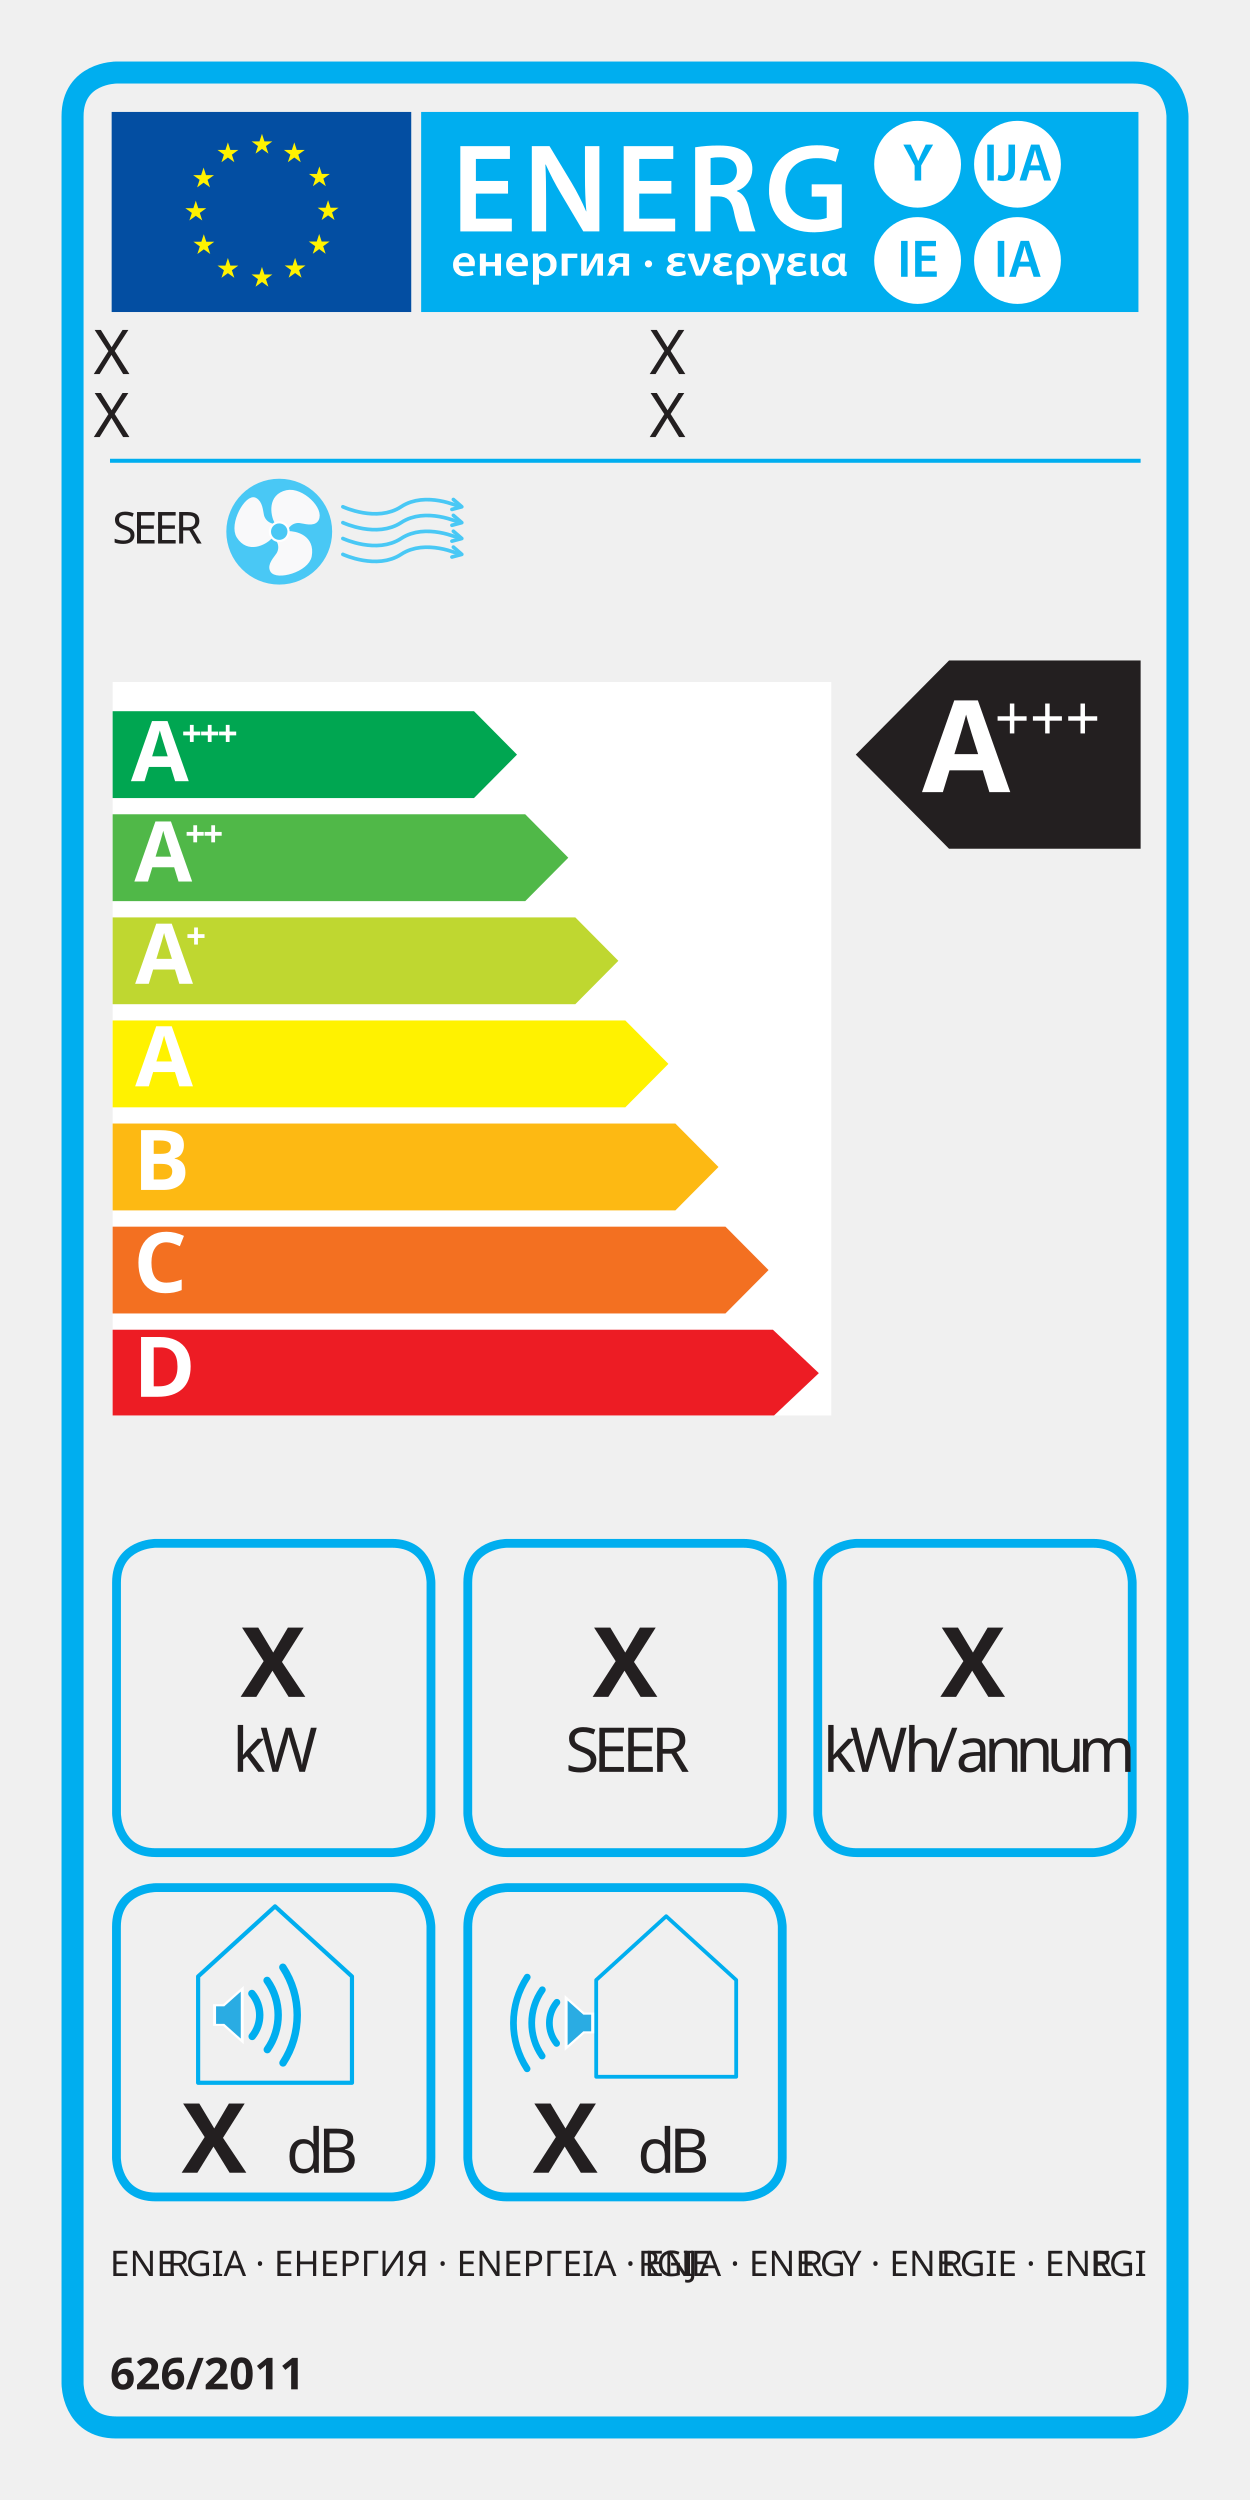
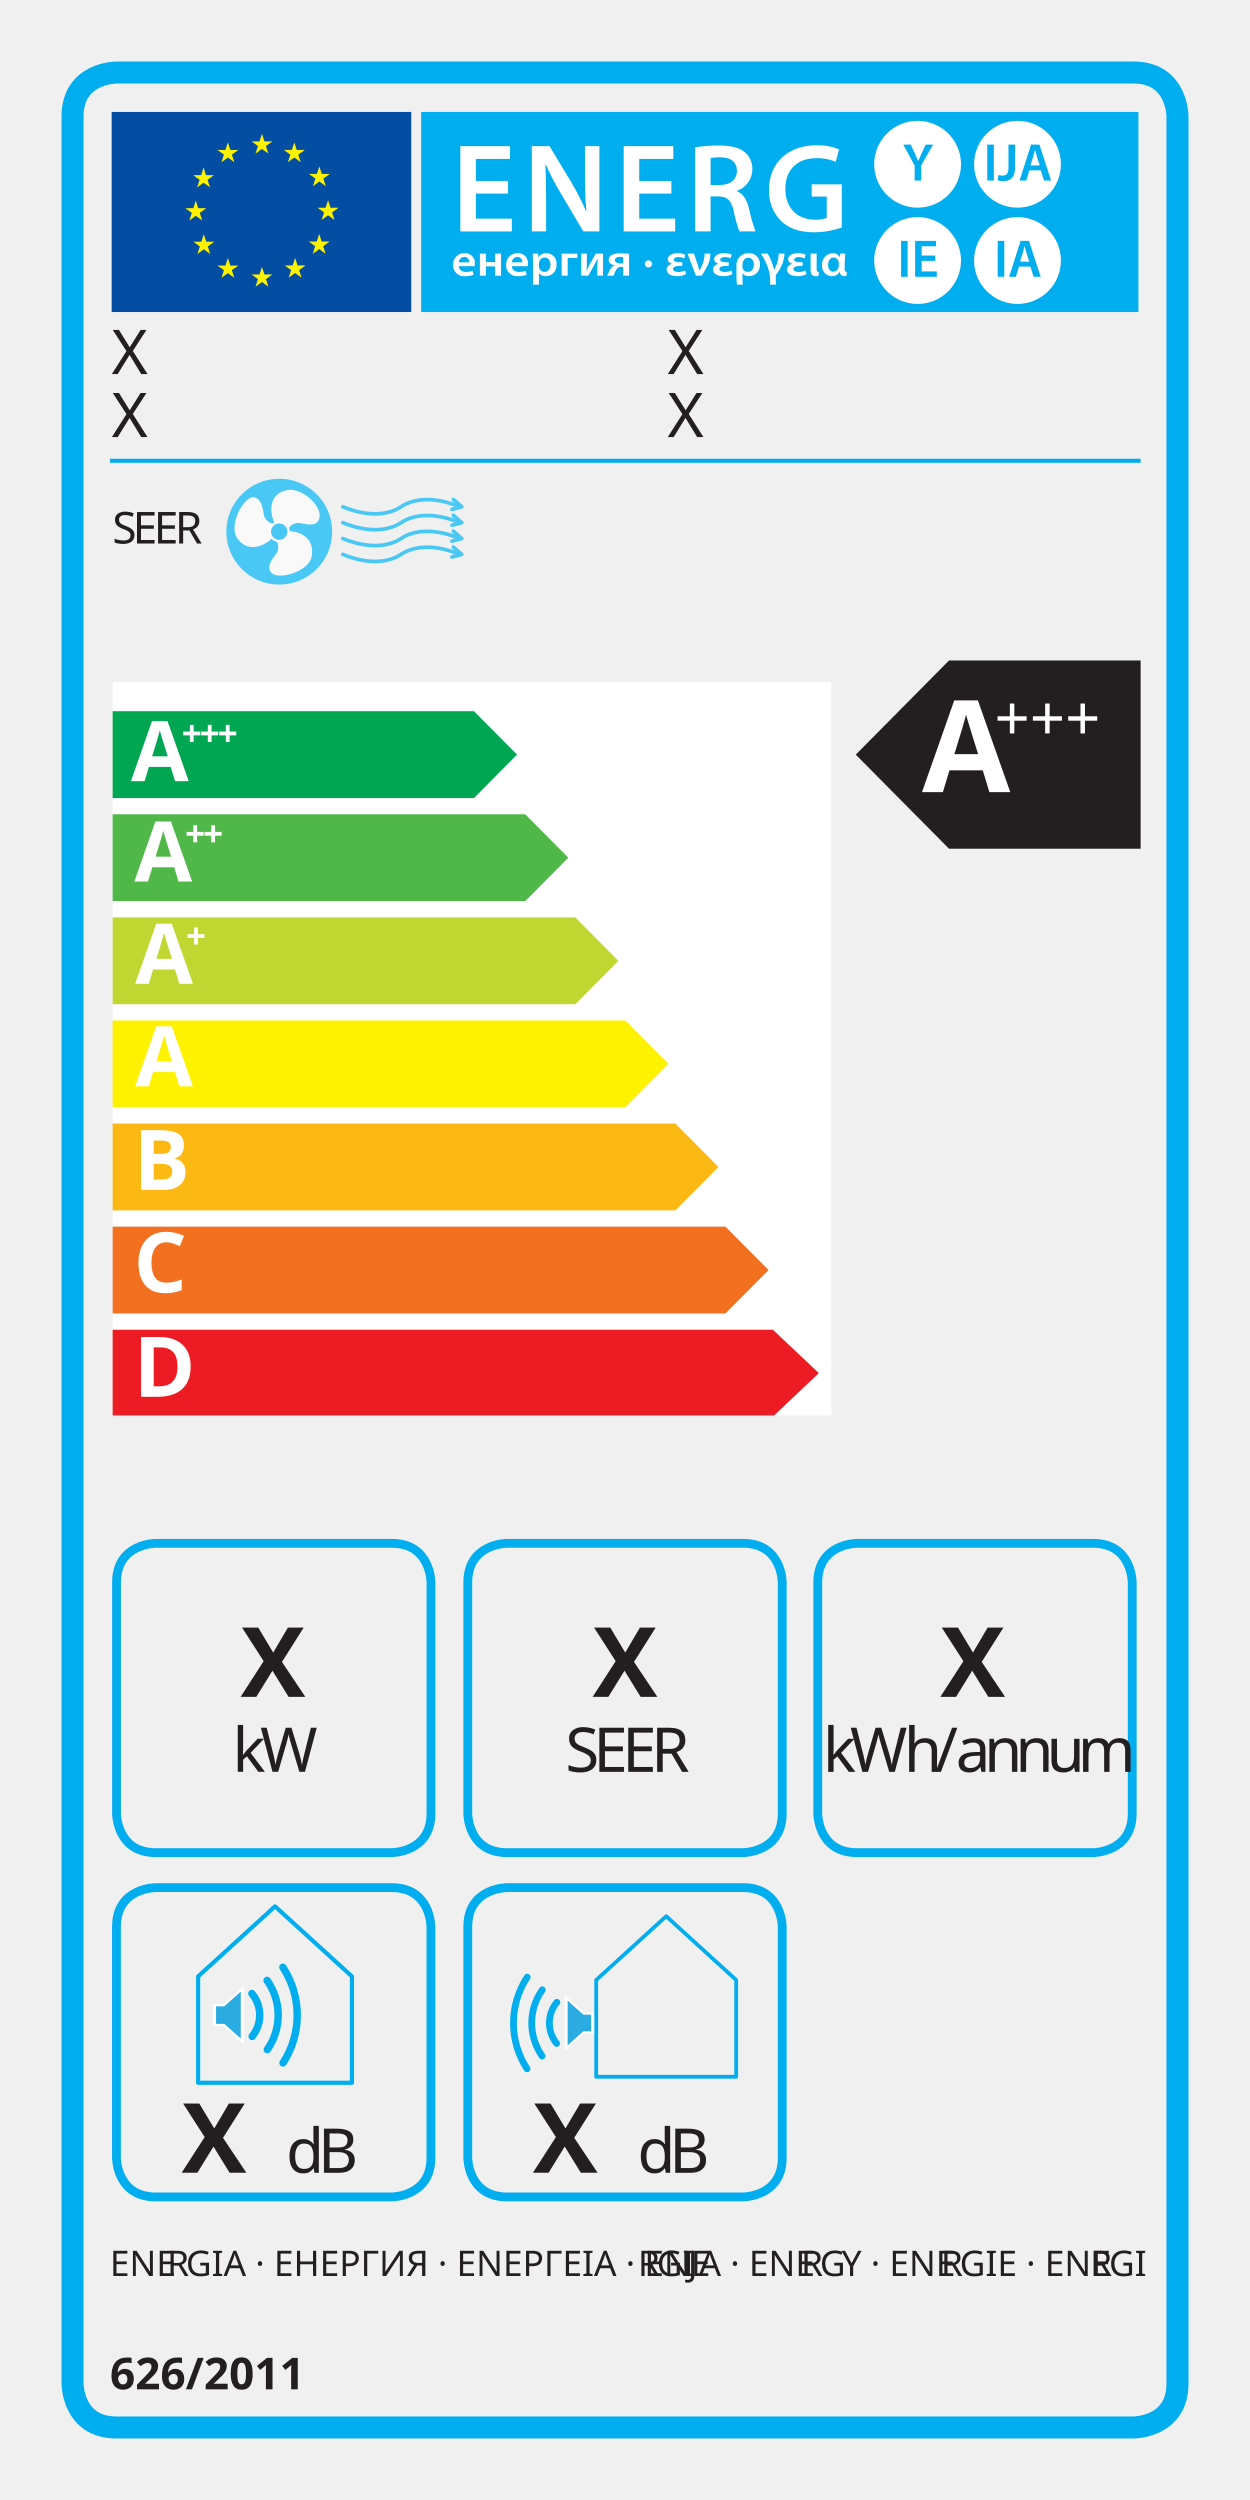
<svg xmlns="http://www.w3.org/2000/svg" id="Layer_1" data-name="Layer 1" width="100mm" height="200mm" viewBox="0 0 283.46 566.93" data-rating-increment="23.3666" data-supplier-model-chars-per-row="15">
  <defs>
    <style>
      .cls-1, .cls-10, .cls-12, .cls-13, .cls-14, .cls-15, .cls-18, .cls-19, .cls-20, .cls-21, .cls-22, .cls-23, .cls-29, .cls-43, .cls-45, .cls-52, .cls-54, .cls-55, .cls-56, .cls-8 {
        fill: none;
      }

      .cls-2, .cls-39 {
        font-size: 8px;
      }

      .cls-16, .cls-2, .cls-57, .cls-59, .cls-6, .cls-62, .cls-65 {
        fill: #231f20;
      }

      .cls-16, .cls-2, .cls-57, .cls-59, .cls-64 {
        font-family: Calibri;
      }

      .cls-3 {
        letter-spacing: -0.009em;
      }

      .cls-4 {
        letter-spacing: -0.017em;
      }

      .cls-5 {
        letter-spacing: -0.015em;
      }

      .cls-57, .cls-6 {
        font-size: 10px;
      }

      .cls-37, .cls-38, .cls-39, .cls-6, .cls-63, .cls-65 {
        font-family: Calibri-Bold, Calibri;
        font-weight: 700;
      }

      .cls-7 {
        clip-path: url(#clip-path);
      }

      .cls-13, .cls-14, .cls-18, .cls-21, .cls-23, .cls-29, .cls-8 {
        stroke: #00aeef;
      }

      .cls-8 {
        stroke-width: 2px;
      }

      .cls-9 {
        clip-path: url(#clip-path-2);
      }

      .cls-10, .cls-15, .cls-19, .cls-22, .cls-52 {
        stroke: #fff;
      }

      .cls-10 {
        stroke-width: 0.753px;
      }

      .cls-11 {
        fill: #2aace3;
      }

      .cls-12, .cls-20 {
        stroke: #2aace3;
      }

      .cls-12 {
        stroke-width: 0.606px;
      }

      .cls-13, .cls-14, .cls-18, .cls-21, .cls-55, .cls-56 {
        stroke-linecap: round;
      }

      .cls-13, .cls-14, .cls-18, .cls-21, .cls-45, .cls-55, .cls-56 {
        stroke-linejoin: round;
      }

      .cls-13 {
        stroke-width: 1.533px;
      }

      .cls-14 {
        stroke-width: 0.863px;
      }

      .cls-15 {
        stroke-width: 0.792px;
      }

      .cls-16, .cls-59, .cls-64 {
        font-size: 14px;
      }

      .cls-17 {
        clip-path: url(#clip-path-4);
      }

      .cls-18 {
        stroke-width: 0.948px;
      }

      .cls-19 {
        stroke-width: 0.827px;
      }

      .cls-20 {
        stroke-width: 0.666px;
      }

      .cls-21 {
        stroke-width: 1.684px;
      }

      .cls-22 {
        stroke-width: 0.871px;
      }

      .cls-23 {
        stroke-width: 0.911px;
      }

      .cls-24 {
        fill: #034ea2;
      }

      .cls-25 {
        fill: #00aeef;
      }

      .cls-26 {
        fill: #fff200;
      }

      .cls-27, .cls-37, .cls-38, .cls-39, .cls-63, .cls-64 {
        fill: #fff;
      }

      .cls-28 {
        clip-path: url(#clip-path-6);
      }

      .cls-29 {
        stroke-width: 5px;
      }

      .cls-30 {
        fill: #00a651;
      }

      .cls-31 {
        fill: #50b848;
      }

      .cls-32 {
        fill: #bfd730;
      }

      .cls-33 {
        fill: #fdb913;
      }

      .cls-34 {
        fill: #f37021;
      }

      .cls-35 {
        fill: #ed1c24;
      }

      .cls-36 {
        clip-path: url(#clip-path-9);
      }

      .cls-37 {
        font-size: 17px;
      }

      .cls-38 {
        font-size: 19px;
      }

      .cls-40 {
        letter-spacing: 0.01em;
      }

      .cls-41 {
        clip-path: url(#clip-path-12);
      }

      .cls-42 {
        fill: #49c8f5;
      }

      .cls-43, .cls-55 {
        stroke: #49c8f5;
      }

      .cls-43, .cls-54 {
        stroke-width: 0.905px;
      }

      .cls-44 {
        fill: #f9f9fa;
      }

      .cls-45 {
        stroke: #f9f9fa;
        stroke-width: 0.699px;
      }

      .cls-46 {
        opacity: 0.28;
      }

      .cls-47 {
        clip-path: url(#clip-path-13);
      }

      .cls-48 {
        clip-path: url(#clip-path-14);
      }

      .cls-49 {
        clip-path: url(#clip-path-15);
      }

      .cls-50 {
        clip-path: url(#clip-path-16);
      }

      .cls-51 {
        clip-path: url(#clip-path-17);
      }

      .cls-52 {
        stroke-width: 0.504px;
      }

      .cls-53 {
        fill: #f05327;
      }

      .cls-54 {
        stroke: #f05327;
      }

      .cls-55, .cls-56 {
        stroke-width: 0.839px;
      }

      .cls-56 {
        stroke: #f05427;
      }

      .cls-58 {
        letter-spacing: -0.01em;
      }

      .cls-59 {
        letter-spacing: -0.02em;
      }

      .cls-60 {
        letter-spacing: 0em;
      }

      .cls-61 {
        letter-spacing: -0.019em;
      }

      .cls-63 {
        font-size: 29px;
      }

      .cls-65 {
        font-size: 22px;
      }
    </style>
    <clipPath id="clip-path">
      <rect class="cls-1" y="0.001" width="283.465" height="566.929" />
    </clipPath>
    <clipPath id="clip-path-2">
      <rect class="cls-1" x="115.667" y="433.538" width="51.709" height="37.843" />
    </clipPath>
    <clipPath id="clip-path-4">
      <rect class="cls-1" x="41.849" y="431.834" width="38.439" height="41.31" />
    </clipPath>
    <clipPath id="clip-path-6">
      <rect class="cls-1" x="25.301" y="25.261" width="232.863" height="45.561" />
    </clipPath>
    <clipPath id="clip-path-9">
      <rect class="cls-1" x="25.54" y="154.666" width="162.964" height="166.317" />
    </clipPath>
    <clipPath id="clip-path-12">
      <rect class="cls-1" x="49.963" y="107.716" width="55.183" height="26.095" />
    </clipPath>
    <clipPath id="clip-path-13">
      <rect class="cls-1" x="53.514" y="113.104" width="8.085" height="10.604" />
    </clipPath>
    <clipPath id="clip-path-14">
      <rect class="cls-1" x="61.887" y="111.37" width="10.408" height="7.661" />
    </clipPath>
    <clipPath id="clip-path-15">
      <rect class="cls-1" x="61.887" y="111.371" width="10.408" height="7.66" />
    </clipPath>
    <clipPath id="clip-path-16">
      <rect class="cls-1" x="61.772" y="120.772" width="8.662" height="9.544" />
    </clipPath>
    <clipPath id="clip-path-17">
      <rect class="cls-1" x="61.772" y="120.773" width="8.661" height="9.543" />
    </clipPath>
  </defs>
  <text class="cls-2" transform="translate(24.91344 516.1348)">ENE<tspan class="cls-3" x="12.977" y="0">R</tspan>
    <tspan x="17.246" y="0">GIA · ЕНЕРГИЯ · ΕΝΕΡΓΕΙΑ · ENE</tspan>
    <tspan class="cls-3" x="119.75" y="0">R</tspan>
    <tspan x="124.02" y="0">GI</tspan>
    <tspan class="cls-4" x="131.082" y="0">J</tspan>
    <tspan x="133.496" y="0">A · ENE</tspan>
    <tspan class="cls-3" x="156.738" y="0">R</tspan>
    <tspan class="cls-5" x="161.008" y="0">G</tspan>
    <tspan x="165.938" y="0">Y · ENE</tspan>
    <tspan class="cls-3" x="188.449" y="0">R</tspan>
    <tspan x="192.719" y="0">GIE · ENE</tspan>
    <tspan class="cls-3" x="222.301" y="0">R</tspan>
    <tspan x="226.57" y="0">GI</tspan>
  </text>
  <text class="cls-6" transform="translate(24.94531 541.8314)">626/2011</text>
  <rect class="cls-1" y="0.001" width="283.465" height="566.929" />
  <g class="cls-7">
    <path class="cls-8" d="M114.96,428.06s-8.883,0-8.883,8.883v52.377s0,8.883,8.883,8.883h53.545s8.883,0,8.883-8.883v-52.377s0-8.883-8.883-8.883Z" />
  </g>
  <g class="cls-9">
    <path class="cls-10" d="M143.15,417.785q-1.312-1.17-2.622-2.339h-1.871v-3.737h1.871q1.31-1.169,2.622-2.339l1.085-.965v10.348Z" />
    <path class="cls-11" d="M142.819,416.968q-1.058-.944-2.112-1.884h-1.506v-3.011h1.506q1.054-.941,2.112-1.884l.874-.778v8.335Z" />
    <path class="cls-12" d="M142.819,416.968q-1.058-.944-2.112-1.884h-1.506v-3.011h1.506q1.054-.941,2.112-1.884l.874-.778v8.335Z" />
    <path class="cls-13" d="M152.683,403.707a17.993,17.993,0,0,1,.032,19.744m-3.285-17.022a12.375,12.375,0,0,1,.041,14.274m-3.175-11.576a6.981,6.981,0,0,1,.059,8.854" />
    <polygon class="cls-14" points="135.197 466.704 135.197 470.951 166.944 470.951 166.944 449.009 151.07 434.545 135.197 449.009 135.197 466.704" />
    <path class="cls-15" d="M129.593,463.182q1.38-1.232,2.761-2.462h1.968v-3.935h-1.968q-1.38-1.228-2.761-2.463l-1.142-1.016v10.895Z" />
    <path class="cls-11" d="M129.942,462.322q1.113-.992,2.224-1.983h1.586v-3.171h-1.586c-.741-.659-1.482-1.323-2.224-1.982l-.92-.821v8.777Z" />
    <path class="cls-12" d="M129.942,462.322q1.113-.992,2.224-1.983h1.586v-3.171h-1.586c-.741-.659-1.482-1.323-2.224-1.982l-.92-.821v8.777Z" />
    <path class="cls-13" d="M119.523,469.148a18.939,18.939,0,0,1,.034-20.788m3.381,17.895a13.025,13.025,0,0,1,.044-15.028m3.237,12.162a7.352,7.352,0,0,1,.062-9.323" />
  </g>
  <text class="cls-16" transform="translate(144.5479 492.7259)">d</text>
  <text class="cls-16" transform="translate(151.7715 492.7259)">B</text>
  <g class="cls-7">
    <path class="cls-8" d="M35.29,428.06s-8.883,0-8.883,8.883v52.377s0,8.883,8.883,8.883H88.835s8.883,0,8.883-8.883v-52.377s0-8.883-8.883-8.883Z" />
  </g>
  <g class="cls-17">
    <polygon class="cls-18" points="44.926 467.649 44.926 472.316 79.814 472.316 79.814 448.203 62.369 432.308 44.926 448.203 44.926 467.649" />
    <path class="cls-19" d="M53.666,461.589q-1.442-1.286-2.882-2.571h-2.055v-4.106h2.055q1.44-1.284,2.882-2.57l1.192-1.062v11.373Z" />
    <path class="cls-11" d="M53.302,460.691q-1.163-1.036-2.321-2.071h-1.655v-3.309h1.655q1.159-1.032,2.321-2.069l.961-.856v9.16Z" />
    <path class="cls-20" d="M53.302,460.691q-1.163-1.036-2.321-2.071h-1.655v-3.309h1.655q1.159-1.032,2.321-2.069l.961-.856v9.16Z" />
    <path class="cls-21" d="M64.142,446.118a19.769,19.769,0,0,1,.035,21.697m-3.61-18.706a13.595,13.595,0,0,1,.045,15.686m-3.489-12.721a7.672,7.672,0,0,1,.064,9.73" />
    <polygon class="cls-18" points="44.926 515.348 44.926 520.015 79.814 520.015 79.814 495.902 62.369 480.007 44.926 495.902 44.926 515.348" />
    <path class="cls-22" d="M38.768,511.478q1.516-1.353,3.034-2.706h2.163v-4.324h-2.163q-1.515-1.35-3.034-2.706l-1.255-1.118v11.973Z" />
    <path class="cls-11" d="M39.151,510.532q1.222-1.09,2.444-2.18h1.743v-3.484h-1.743c-.814-.724-1.629-1.454-2.444-2.178l-1.011-.902v9.645Z" />
    <path class="cls-20" d="M39.151,510.532q1.222-1.09,2.444-2.18h1.743v-3.484h-1.743c-.814-.724-1.629-1.454-2.444-2.178l-1.011-.902v9.645Z" />
    <path class="cls-21" d="M27.7,518.033a20.817,20.817,0,0,1,.037-22.844m3.717,19.665a14.312,14.312,0,0,1,.048-16.514m3.557,13.365a8.078,8.078,0,0,1,.068-10.245" />
  </g>
  <text class="cls-16" transform="translate(64.87842 492.7259)">d</text>
  <text class="cls-16" transform="translate(72.10254 492.7259)">B</text>
  <g class="cls-7">
    <line class="cls-23" x1="24.945" y1="104.49" x2="258.656" y2="104.49" />
    <rect class="cls-24" x="25.319" y="25.384" width="67.936" height="45.374" />
    <rect class="cls-25" x="95.502" y="25.384" width="162.662" height="45.374" />
    <polygon class="cls-26" points="73.324 40.51 74.784 39.45 72.979 39.45 72.421 37.733 71.863 39.45 70.058 39.45 71.519 40.51 70.961 42.228 72.422 41.167 73.882 42.228 73.324 40.51" />
    <polygon class="cls-26" points="67.639 35.066 69.099 34.005 67.294 34.005 66.736 32.288 66.178 34.005 64.373 34.005 65.834 35.066 65.276 36.783 66.736 35.722 68.197 36.783 67.639 35.066" />
    <polygon class="cls-26" points="60.305 33.119 61.766 32.058 59.96 32.058 59.403 30.341 58.844 32.058 57.039 32.058 58.5 33.119 57.942 34.836 59.403 33.775 60.863 34.836 60.305 33.119" />
    <polygon class="cls-26" points="52.581 35.066 54.041 34.005 52.236 34.005 51.678 32.288 51.12 34.005 49.315 34.005 50.776 35.066 50.218 36.783 51.678 35.722 53.139 36.783 52.581 35.066" />
    <polygon class="cls-26" points="47.064 40.777 48.524 39.716 46.719 39.716 46.161 37.999 45.603 39.716 43.798 39.716 45.259 40.777 44.701 42.494 46.161 41.433 47.622 42.494 47.064 40.777" />
    <polygon class="cls-26" points="45.302 48.281 46.762 47.22 44.957 47.22 44.399 45.503 43.841 47.22 42.036 47.22 43.497 48.281 42.939 49.998 44.399 48.937 45.86 49.998 45.302 48.281" />
    <polygon class="cls-26" points="47.119 55.884 48.58 54.823 46.774 54.823 46.216 53.106 45.658 54.823 43.853 54.823 45.314 55.884 44.756 57.601 46.216 56.54 47.677 57.601 47.119 55.884" />
    <polygon class="cls-26" points="52.581 61.287 54.041 60.226 52.236 60.226 51.678 58.509 51.12 60.226 49.315 60.226 50.776 61.287 50.218 63.004 51.678 61.943 53.139 63.004 52.581 61.287" />
    <polygon class="cls-26" points="60.305 63.299 61.765 62.238 59.96 62.238 59.402 60.521 58.844 62.238 57.039 62.238 58.5 63.299 57.942 65.016 59.403 63.955 60.863 65.016 60.305 63.299" />
    <polygon class="cls-26" points="67.819 61.259 69.28 60.198 67.474 60.198 66.916 58.481 66.358 60.198 64.553 60.198 66.013 61.259 65.456 62.976 66.916 61.915 68.377 62.976 67.819 61.259" />
    <polygon class="cls-26" points="73.285 55.835 74.745 54.774 72.94 54.774 72.382 53.057 71.824 54.774 70.019 54.774 71.48 55.835 70.921 57.552 72.383 56.491 73.843 57.552 73.285 55.835" />
    <polygon class="cls-26" points="75.298 48.176 76.757 47.115 74.952 47.115 74.394 45.398 73.837 47.115 72.031 47.115 73.493 48.176 72.934 49.893 74.396 48.832 75.855 49.893 75.298 48.176" />
    <polygon class="cls-27" points="115.204 43.903 107.916 43.903 107.916 49.584 116.065 49.584 116.065 52.482 104.387 52.482 104.387 33.143 115.634 33.143 115.634 36.041 107.916 36.041 107.916 41.034 115.204 41.034 115.204 43.903" />
  </g>
  <g class="cls-28">
    <path class="cls-27" d="M120.599,52.482v-19.339h4.017l4.992,8.292a53.34,53.34,0,0,1,3.3,6.485h.057c-.229-2.582-.315-5.079-.315-8.034v-6.743h3.27v19.339h-3.643l-5.05-8.522a63.899,63.899,0,0,1-3.472-6.656l-.086.029c.143,2.496.172,5.049.172,8.234v6.915Z" />
    <polygon class="cls-27" points="152.246 43.903 144.958 43.903 144.958 49.584 153.107 49.584 153.107 52.482 141.429 52.482 141.429 33.143 152.676 33.143 152.676 36.041 144.958 36.041 144.958 41.034 152.246 41.034 152.246 43.903" />
    <path class="cls-27" d="M157.639,33.402a33.45,33.45,0,0,1,5.337-.402c2.783,0,4.677.459,5.968,1.549a4.897,4.897,0,0,1,1.664,3.874,5.159,5.159,0,0,1-3.5,4.849v.086c1.377.516,2.209,1.865,2.697,3.73a38.478,38.478,0,0,0,1.521,5.394h-3.644a27.21,27.21,0,0,1-1.291-4.562c-.546-2.525-1.464-3.328-3.472-3.386H161.14v7.948h-3.501Zm3.501,8.55h2.094c2.382,0,3.874-1.263,3.874-3.185,0-2.123-1.492-3.099-3.788-3.099a10.054,10.054,0,0,0-2.18.173Z" />
    <path class="cls-27" d="M190.893,51.592a19.158,19.158,0,0,1-6.226,1.09c-3.271,0-5.739-.832-7.575-2.582a9.579,9.579,0,0,1-2.697-7.116c0-6.111,4.361-10.042,10.76-10.042a12.834,12.834,0,0,1,5.135.918l-.775,2.841a10.411,10.411,0,0,0-4.389-.832c-4.132,0-7.03,2.439-7.03,6.943,0,4.39,2.697,7.001,6.714,7.001a6.761,6.761,0,0,0,2.669-.402v-4.82h-3.415V41.808h6.829Z" />
    <path class="cls-27" d="M104.04,60.37c.033.904.795,1.294,1.656,1.294a4.336,4.336,0,0,0,1.491-.226l.199.873a5.398,5.398,0,0,1-1.878.318,2.468,2.468,0,0,1-2.771-2.536,2.553,2.553,0,0,1,2.628-2.691,2.226,2.226,0,0,1,2.319,2.434,2.803,2.803,0,0,1-.045.534Zm2.363-.883a1.099,1.099,0,0,0-1.115-1.222,1.277,1.277,0,0,0-1.248,1.222Z" />
    <polygon class="cls-27" points="110.178 57.516 110.178 59.426 112.254 59.426 112.254 57.516 113.612 57.516 113.612 62.517 112.254 62.517 112.254 60.411 110.178 60.411 110.178 62.517 108.82 62.517 108.82 57.516 110.178 57.516" />
    <path class="cls-27" d="M116.073,60.37c.034.904.795,1.294,1.657,1.294a4.33,4.33,0,0,0,1.49-.226l.199.873a5.392,5.392,0,0,1-1.877.318,2.469,2.469,0,0,1-2.772-2.536,2.553,2.553,0,0,1,2.628-2.691,2.226,2.226,0,0,1,2.319,2.434,2.91,2.91,0,0,1-.044.534Zm2.363-.883a1.099,1.099,0,0,0-1.115-1.222,1.277,1.277,0,0,0-1.248,1.222Z" />
    <path class="cls-27" d="M120.864,59.179c0-.657-.022-1.19-.044-1.663h1.192l.067.77h.022a2.142,2.142,0,0,1,1.843-.883,2.333,2.333,0,0,1,2.264,2.547,2.452,2.452,0,0,1-2.451,2.679,1.816,1.816,0,0,1-1.513-.667h-.022v2.587h-1.358Zm1.358,1.243a1.207,1.207,0,0,0,1.236,1.232c.862,0,1.37-.667,1.37-1.653,0-.883-.464-1.602-1.336-1.602a1.247,1.247,0,0,0-1.215.935,1.068,1.068,0,0,0-.055.318Z" />
    <polygon class="cls-27" points="130.922 57.516 130.922 58.512 128.725 58.512 128.725 62.517 127.366 62.517 127.366 57.516 130.922 57.516" />
    <path class="cls-27" d="M133.085,57.516v1.797c0,.791-.033,1.324-.077,2.023h.033c.287-.586.453-.955.729-1.479l1.325-2.341h1.645v5.001h-1.292v-1.787c0-.801.033-1.171.088-2.115h-.044c-.265.595-.441.955-.707,1.437-.419.739-.905,1.643-1.369,2.465h-1.623v-5.001Z" />
    <path class="cls-27" d="M142.657,62.516h-1.347v-1.981h-.508a1.097,1.097,0,0,0-.828.328,3.192,3.192,0,0,0-.662,1.242,3.799,3.799,0,0,1-.21.411h-1.458a2.517,2.517,0,0,0,.331-.554,4.192,4.192,0,0,1,.806-1.438,1.308,1.308,0,0,1,.641-.339v-.03c-.641-.062-1.402-.452-1.402-1.232a1.26,1.26,0,0,1,.828-1.161,4.684,4.684,0,0,1,1.899-.318,15.441,15.441,0,0,1,1.91.113Zm-1.347-4.22a3.831,3.831,0,0,0-.674-.051c-.596,0-1.203.195-1.203.749,0,.524.673.75,1.203.75.321,0,.497,0,.674-.01Z" />
    <path class="cls-27" d="M147.061,60.648a.788.788,0,0,1-.828-.811.797.797,0,0,1,.839-.811.811.811,0,1,1,0,1.622Z" />
    <path class="cls-27" d="M152.415,59.826c-.64-.164-.994-.555-.994-1.047,0-.678.729-1.376,2.264-1.376a3.393,3.393,0,0,1,1.723.38l-.254.811a3.062,3.062,0,0,0-1.303-.298c-.652,0-1.061.247-1.061.596,0,.4.542.564,1.347.575h.586v.841h-.596c-.862.011-1.513.175-1.513.657,0,.473.585.719,1.247.719a3.841,3.841,0,0,0,1.513-.349l.199.842a4.391,4.391,0,0,1-2.043.452c-1.137,0-2.363-.4-2.363-1.53a1.364,1.364,0,0,1,1.248-1.232Z" />
    <path class="cls-27" d="M157.361,57.516l.861,2.536c.155.442.254.842.387,1.274h.044a8.537,8.537,0,0,0,1.126-3.379v-.431h1.27a2.052,2.052,0,0,1,.033.38c0,1.417-.971,3.091-1.954,4.621h-1.314l-1.911-5.001Z" />
    <path class="cls-27" d="M162.935,59.826c-.64-.164-.994-.555-.994-1.047,0-.678.729-1.376,2.264-1.376a3.393,3.393,0,0,1,1.723.38l-.254.811a3.063,3.063,0,0,0-1.304-.298c-.651,0-1.06.247-1.06.596,0,.4.542.564,1.347.575h.586v.841h-.596c-.862.011-1.513.175-1.513.657,0,.473.585.719,1.247.719a3.841,3.841,0,0,0,1.513-.349l.199.842a4.391,4.391,0,0,1-2.043.452c-1.137,0-2.363-.4-2.363-1.53a1.364,1.364,0,0,1,1.248-1.232Z" />
    <path class="cls-27" d="M168.367,62.034v.708a12.723,12.723,0,0,0,.077,1.807h-1.314a8.672,8.672,0,0,1-.121-1.786v-2.29a2.81,2.81,0,0,1,.916-2.413,2.689,2.689,0,0,1,1.833-.657,2.427,2.427,0,0,1,2.573,2.567,2.477,2.477,0,0,1-2.484,2.66,1.797,1.797,0,0,1-1.458-.596Zm0-1.499a1.585,1.585,0,0,0,.033.328,1.252,1.252,0,0,0,1.192.791c.862,0,1.358-.708,1.358-1.653,0-.883-.474-1.561-1.28-1.561-.685,0-1.303.555-1.303,1.705Z" />
    <path class="cls-27" d="M174.626,64.549a10.572,10.572,0,0,0-.188-2.885,13.464,13.464,0,0,0-1.877-4.148h1.524a11.633,11.633,0,0,1,1.436,3.635h.044a7.771,7.771,0,0,0,1.016-3.235c0-.195-.012-.298-.012-.4h1.293a2.007,2.007,0,0,1,.021.37,8.499,8.499,0,0,1-1.899,4.404.4.4,0,0,0-.066.247c.022.503.022,1.324.033,2.012Z" />
    <path class="cls-27" d="M179.715,59.826c-.64-.164-.994-.555-.994-1.047,0-.678.729-1.376,2.264-1.376a3.387,3.387,0,0,1,1.722.38l-.254.811a3.057,3.057,0,0,0-1.302-.298c-.652,0-1.061.247-1.061.596,0,.4.542.564,1.347.575h.586v.841h-.596c-.862.011-1.513.175-1.513.657,0,.473.585.719,1.247.719a3.841,3.841,0,0,0,1.513-.349l.199.842a4.391,4.391,0,0,1-2.043.452c-1.137,0-2.363-.4-2.363-1.53a1.364,1.364,0,0,1,1.248-1.232Z" />
    <path class="cls-27" d="M185.192,61.11c0,.41.132.575.508.555l-.077.882a1.778,1.778,0,0,1-.586.082c-.728,0-1.214-.287-1.214-1.396v-3.717h1.369Z" />
    <path class="cls-27" d="M191.684,57.516c-.067.678-.155,2.218-.155,3.409,0,.565.188.76.519.75l-.088.893a1.728,1.728,0,0,1-.475.062.998.998,0,0,1-1.049-.976h-.033a2.007,2.007,0,0,1-1.778.976,2.279,2.279,0,0,1-2.22-2.516,2.558,2.558,0,0,1,2.43-2.711,1.667,1.667,0,0,1,1.546.873h.044c.033-.308.077-.544.121-.76Zm-3.898,2.557c0,.842.464,1.55,1.204,1.55a1.35,1.35,0,0,0,1.192-1.078,3.26,3.26,0,0,0,.044-.585,2.081,2.081,0,0,0-.033-.472,1.232,1.232,0,0,0-1.137-1.109c-.762,0-1.27.749-1.27,1.684Z" />
    <path class="cls-27" d="M198.237,37.247a9.845,9.845,0,1,1,9.846,9.845,9.846,9.846,0,0,1-9.846-9.845" />
    <path class="cls-25" d="M207.412,40.938v-3.394l-2.573-4.747h1.691l.979,2.09c.277.603.483,1.063.7,1.618h.024c.206-.519.435-1.027.713-1.618l.978-2.09h1.679l-2.705,4.711v3.43Z" />
    <path class="cls-27" d="M220.889,37.247a9.845,9.845,0,1,1,9.846,9.845,9.846,9.846,0,0,1-9.846-9.845" />
    <path class="cls-27" d="M198.237,59.078a9.845,9.845,0,1,1,9.846,9.845,9.846,9.846,0,0,1-9.846-9.845" />
    <rect class="cls-25" x="204.332" y="54.628" width="1.486" height="8.141" />
    <polygon class="cls-25" points="212.074 59.157 209.006 59.157 209.006 61.548 212.437 61.548 212.437 62.769 207.521 62.769 207.521 54.627 212.255 54.627 212.255 55.847 209.006 55.847 209.006 57.949 212.074 57.949 212.074 59.157" />
    <path class="cls-27" d="M220.889,59.078a9.845,9.845,0,1,1,9.846,9.845,9.846,9.846,0,0,1-9.846-9.845" />
    <rect class="cls-25" x="223.884" y="32.797" width="1.486" height="8.141" />
    <path class="cls-25" d="M228.692,32.797h1.486v5.278c0,2.247-1.087,2.996-2.706,2.996a3.956,3.956,0,0,1-1.244-.193l.181-1.196a3.269,3.269,0,0,0,.918.145c.846,0,1.365-.387,1.365-1.8Z" />
    <path class="cls-25" d="M233.44,38.63l-.701,2.307h-1.534l2.61-8.141h1.896l2.645,8.141h-1.594l-.737-2.307Zm2.331-1.123-.64-2.005c-.157-.495-.29-1.051-.411-1.522h-.024c-.121.471-.242,1.039-.386,1.522l-.629,2.005Z" />
    <rect class="cls-25" x="226.252" y="54.628" width="1.486" height="8.141" />
    <path class="cls-25" d="M231.073,60.462l-.701,2.307h-1.534l2.609-8.141h1.897l2.645,8.141h-1.595l-.737-2.307Zm2.331-1.123-.64-2.005c-.158-.496-.291-1.051-.411-1.522h-.025c-.12.471-.241,1.038-.386,1.522l-.628,2.005Z" />
  </g>
  <g class="cls-7">
    <path class="cls-29" d="M26.371,16.451s-9.921,0-9.921,9.921v514.187s0,9.922,9.921,9.922H257.094s9.921,0,9.921-9.922V26.372s0-9.921-9.921-9.921Z" />
  </g>
  <g class="cls-7">
    <rect class="cls-27" x="25.54" y="154.666" width="162.964" height="166.317" />
    <polygon class="cls-30" points="25.54 161.282 25.54 180.974 107.487 180.974 117.239 171.128 107.487 161.282 25.54 161.282" />
    <polygon class="cls-31" points="25.54 184.66 25.54 204.351 119.107 204.351 128.871 194.506 119.107 184.66 25.54 184.66" />
    <polygon class="cls-32" points="25.54 208.037 25.54 227.73 130.456 227.73 140.223 217.884 130.456 208.037 25.54 208.037" />
    <polygon class="cls-26" points="25.54 231.416 25.54 251.105 141.806 251.105 151.575 241.259 141.806 231.416 25.54 231.416" />
    <polygon class="cls-33" points="25.54 254.792 25.54 274.482 153.155 274.482 162.929 264.639 153.155 254.792 25.54 254.792" />
    <polygon class="cls-34" points="25.54 278.168 25.54 297.861 164.504 297.861 174.283 288.015 164.504 278.168 25.54 278.168" />
    <polygon class="cls-35" points="25.54 301.544 25.54 320.983 175.536 320.983 185.69 311.391 175.271 301.544 25.54 301.544" />
  </g>
  <g class="cls-36">
    <path class="cls-27" d="M236.191,174.019l-.865,3.131h-2.842l3.707-12.201h3.597l3.762,12.201h-2.953l-.935-3.131Zm3.076-2.064-.756-2.589c-.217-.724-.432-1.63-.613-2.353h-.035c-.178.723-.36,1.647-.557,2.353l-.721,2.589Z" />
    <path class="cls-27" d="M232.576,188.517a21.712,21.712,0,0,1,3.545-.253,6.658,6.658,0,0,1,3.58.688,2.657,2.657,0,0,1,1.455,2.389,2.757,2.757,0,0,1-1.994,2.608v.036a3.048,3.048,0,0,1,2.408,3.006,3.259,3.259,0,0,1-1.258,2.589c-.88.706-2.357,1.104-4.769,1.104a20.957,20.957,0,0,1-2.967-.182Zm2.715,4.671h.9c1.442,0,2.215-.598,2.215-1.502,0-.924-.703-1.412-1.943-1.412a7.393,7.393,0,0,0-1.172.072Zm0,5.413a8.232,8.232,0,0,0,1.064.038c1.239,0,2.338-.489,2.338-1.756,0-1.234-1.099-1.72-2.464-1.72h-.938Z" />
    <path class="cls-27" d="M241.541,223.617a7.674,7.674,0,0,1-3.115.545c-4.192,0-6.348-2.643-6.348-6.12,0-4.163,2.949-6.481,6.617-6.481a7.155,7.155,0,0,1,2.989.542l-.559,2.192a5.886,5.886,0,0,0-2.303-.454,4.013,4.013,0,0,0,.018,8.021,6.84,6.84,0,0,0,2.285-.398Z" />
    <path class="cls-27" d="M231.798,235.327a24.633,24.633,0,0,1,3.707-.252,7.755,7.755,0,0,1,4.965,1.304,5.406,5.406,0,0,1,2.051,4.596,6.193,6.193,0,0,1-2.016,4.943,8.654,8.654,0,0,1-5.592,1.576,23.54,23.54,0,0,1-3.115-.182Zm2.754,9.958a4.867,4.867,0,0,0,.953.056c2.485.017,4.102-1.36,4.102-4.275a3.487,3.487,0,0,0-3.813-3.873,5.566,5.566,0,0,0-1.242.109Z" />
    <polygon class="cls-27" points="238.953 265.512 234.492 265.512 234.492 268.409 239.474 268.409 239.474 270.671 231.74 270.671 231.74 258.469 239.223 258.469 239.223 260.734 234.492 260.734 234.492 263.268 238.953 263.268 238.953 265.512" />
    <polygon class="cls-27" points="232.242 281.874 239.654 281.874 239.654 284.139 234.992 284.139 234.992 286.925 239.346 286.925 239.346 289.172 234.992 289.172 234.992 294.076 232.242 294.076 232.242 281.874" />
    <path class="cls-27" d="M242.795,316.819a13.512,13.512,0,0,1-4.049.688,6.735,6.735,0,0,1-4.931-1.649,5.93,5.93,0,0,1-1.708-4.435c.018-4.055,2.95-6.373,6.926-6.373a8.291,8.291,0,0,1,3.364.598l-.575,2.209a6.682,6.682,0,0,0-2.824-.524,3.976,3.976,0,1,0,1.151,7.766v-2.554h-1.872v-2.154h4.518Z" />
    <path class="cls-27" d="M235.825,151.517l-.864,3.114h-2.828l3.692-12.135h3.6l3.782,12.135h-2.971l-.937-3.114Zm3.078-2.053-.756-2.575c-.216-.72-.432-1.62-.612-2.341h-.036c-.18.721-.361,1.639-.558,2.341l-.721,2.575Z" />
    <polygon class="cls-27" points="248.22 144.419 248.22 147.033 250.726 147.033 250.726 148.149 248.22 148.149 248.22 150.799 247.044 150.799 247.044 148.149 244.537 148.149 244.537 147.033 247.044 147.033 247.044 144.419 248.22 144.419" />
  </g>
  <g class="cls-36">
    <text class="cls-37" transform="translate(25.84424 177.1497)"> </text>
  </g>
  <text class="cls-38" transform="translate(29.6875 177.1497)">A</text>
  <text class="cls-39" transform="translate(41.2002 169.1497)">
    <tspan class="cls-40">+</tspan>
    <tspan x="4.064" y="0">+</tspan>
  </text>
  <text class="cls-39" transform="translate(49.34424 169.1497)">+</text>
  <g class="cls-36">
    <text class="cls-37" transform="translate(208.0635 215.8392)">
      <tspan xml:space="preserve"> A</tspan>
    </text>
    <text class="cls-39" transform="translate(222.208 208.8392)">+</text>
  </g>
  <text class="cls-37" transform="translate(26.62012 199.9095)"> </text>
  <text class="cls-38" transform="translate(30.46289 199.9095)">A</text>
  <text class="cls-39" transform="translate(41.97607 191.9095)">+</text>
  <text class="cls-39" transform="translate(46.04834 191.9095)">+</text>
  <text class="cls-37" transform="translate(26.80371 223.0911)"> </text>
  <text class="cls-38" transform="translate(30.64648 223.0911)">A</text>
  <text class="cls-39" transform="translate(42.15967 215.0911)">+</text>
  <text class="cls-37" transform="translate(26.80371 246.3489)"> </text>
  <text class="cls-38" transform="translate(30.64648 246.3489)">A</text>
  <text class="cls-37" transform="translate(26.43652 269.845)"> </text>
  <text class="cls-38" transform="translate(30.2793 269.845)">B</text>
  <text class="cls-37" transform="translate(26.43652 293.0765)"> </text>
  <text class="cls-38" transform="translate(30.2793 293.0765)">C</text>
  <text class="cls-37" transform="translate(26.43652 316.7513)"> </text>
  <text class="cls-38" transform="translate(30.2793 316.7513)">D</text>
  <g class="cls-41">
    <path class="cls-42" d="M51.774,120.562a11.547,11.547,0,1,1,11.547,11.551,11.548,11.548,0,0,1-11.547-11.551" />
    <path class="cls-43" d="M51.774,120.562a11.547,11.547,0,1,1,11.547,11.551A11.548,11.548,0,0,1,51.774,120.562Z" />
    <path class="cls-44" d="M65.216,120.794s-.83-.003-2.133,1.889a2.958,2.958,0,0,1-.055,2.943c-.551.897-2.16,2.423-1.434,3.772,1.057,1.962,8.166.025,8.753-3.32.754-4.3-3.169-5.36-5.131-5.284" />
    <path class="cls-45" d="M65.216,120.794s-.83-.003-2.133,1.889a2.958,2.958,0,0,1-.055,2.943c-.551.897-2.16,2.423-1.434,3.772,1.057,1.962,8.166.025,8.753-3.32C71.101,121.778,67.178,120.718,65.216,120.794Z" />
    <path class="cls-44" d="M61.372,121.866a5.018,5.018,0,0,0,.183-2.843,2.957,2.957,0,0,1-2.035-2.127c-.241-1.025-.283-2.978-1.641-3.687-1.944-1.015-5.716,5.625-3.871,8.523,2.23,3.5,6.025,1.57,7.364.134" />
    <path class="cls-45" d="M61.372,121.866a5.018,5.018,0,0,0,.183-2.843,2.957,2.957,0,0,1-2.035-2.127c-.241-1.025-.283-2.978-1.641-3.687-1.944-1.015-5.716,5.625-3.871,8.523C56.238,125.232,60.033,123.302,61.372,121.866Z" />
    <path class="cls-44" d="M62.592,118.45s.436.761,2.642,1.068a2.952,2.952,0,0,1,2.658-1.262c1.049.092,3.247.926,4.016-.398,1.382-2.378-3.447-7.098-6.872-6.356-4.056.879-3.386,5.225-2.444,6.948" />
    <path class="cls-45" d="M62.592,118.45s.436.761,2.642,1.068a2.952,2.952,0,0,1,2.658-1.262c1.049.092,3.247.926,4.016-.398,1.382-2.378-3.447-7.098-6.872-6.356C60.98,112.381,61.65,116.727,62.592,118.45Z" />
    <path class="cls-42" d="M61.201,120.562a2.12,2.12,0,1,1,2.12,2.121,2.12,2.12,0,0,1-2.12-2.121" />
    <path class="cls-52" d="M61.201,120.562a2.12,2.12,0,1,1,2.12,2.121A2.12,2.12,0,0,1,61.201,120.562Z" />
    <path class="cls-53" d="M51.774,156.385a11.547,11.547,0,1,1,11.547,11.551,11.548,11.548,0,0,1-11.547-11.551" />
    <path class="cls-54" d="M51.774,156.385a11.547,11.547,0,1,1,11.547,11.551A11.548,11.548,0,0,1,51.774,156.385Z" />
    <path class="cls-44" d="M65.216,156.616s-.83-.003-2.133,1.889a2.956,2.956,0,0,1-.056,2.943c-.55.897-2.159,2.423-1.433,3.772,1.056,1.962,8.166.025,8.753-3.32.754-4.3-3.169-5.36-5.131-5.284" />
    <path class="cls-45" d="M65.216,156.616s-.83-.003-2.133,1.889a2.956,2.956,0,0,1-.056,2.943c-.55.897-2.159,2.423-1.433,3.772,1.056,1.962,8.166.025,8.753-3.32C71.101,157.6,67.178,156.541,65.216,156.616Z" />
    <path class="cls-44" d="M61.372,157.689a5.018,5.018,0,0,0,.183-2.843,2.955,2.955,0,0,1-2.034-2.127c-.242-1.025-.284-2.978-1.642-3.687-1.944-1.015-5.716,5.625-3.871,8.523,2.23,3.5,6.025,1.57,7.364.134" />
    <path class="cls-45" d="M61.372,157.689a5.018,5.018,0,0,0,.183-2.843,2.955,2.955,0,0,1-2.034-2.127c-.242-1.025-.284-2.978-1.642-3.687-1.944-1.015-5.716,5.625-3.871,8.523C56.238,161.055,60.033,159.125,61.372,157.689Z" />
    <path class="cls-44" d="M62.592,154.273s.436.761,2.642,1.068a2.953,2.953,0,0,1,2.659-1.262c1.048.092,3.246.926,4.016-.398,1.381-2.378-3.448-7.098-6.873-6.356-4.056.879-3.386,5.225-2.444,6.948" />
    <path class="cls-45" d="M62.592,154.273s.436.761,2.642,1.068a2.953,2.953,0,0,1,2.659-1.262c1.048.092,3.246.926,4.016-.398,1.381-2.378-3.448-7.098-6.873-6.356C60.98,148.204,61.65,152.55,62.592,154.273Z" />
    <path class="cls-53" d="M61.201,156.385a2.12,2.12,0,1,1,2.12,2.121,2.12,2.12,0,0,1-2.12-2.121" />
    <path class="cls-52" d="M61.201,156.385a2.12,2.12,0,1,1,2.12,2.121A2.12,2.12,0,0,1,61.201,156.385Z" />
    <path class="cls-55" d="M104.2,114.922s-7.715-3.645-13.224-.016c-5.509,3.628-13.225.016-13.225.016" />
    <polyline class="cls-55" points="102.813 113.272 104.715 114.922 102.485 115.52" />
    <path class="cls-55" d="M104.2,118.52s-7.715-3.645-13.224-.016c-5.509,3.628-13.225.016-13.225.016" />
    <polyline class="cls-55" points="102.813 116.87 104.715 118.52 102.485 119.118" />
    <path class="cls-55" d="M104.2,122.118s-7.715-3.645-13.224-.016c-5.509,3.628-13.225.016-13.225.016" />
    <polyline class="cls-55" points="102.813 120.468 104.715 122.118 102.485 122.716" />
    <path class="cls-55" d="M104.2,125.716s-7.715-3.645-13.224-.016c-5.509,3.628-13.225.016-13.225.016" />
    <polyline class="cls-55" points="102.813 124.066 104.715 125.716 102.485 126.314" />
    <path class="cls-56" d="M104.2,151.24s-7.715-3.645-13.224-.016c-5.509,3.628-13.225.016-13.225.016" />
    <polyline class="cls-56" points="102.813 149.591 104.715 151.241 102.485 151.839" />
    <path class="cls-56" d="M104.2,154.741s-7.715-3.645-13.224-.016c-5.509,3.628-13.225.016-13.225.016" />
    <polyline class="cls-56" points="102.813 153.091 104.715 154.742 102.485 155.34" />
    <path class="cls-56" d="M104.2,158.242s-7.715-3.645-13.224-.016c-5.509,3.628-13.225.016-13.225.016" />
    <polyline class="cls-56" points="102.813 156.592 104.715 158.242 102.485 158.84" />
    <path class="cls-56" d="M104.209,161.743s-7.715-3.645-13.224-.016c-5.509,3.628-13.225.016-13.225.016" />
    <polyline class="cls-56" points="102.822 160.093 104.724 161.743 102.494 162.341" />
  </g>
  <text class="cls-57" transform="translate(25.47656 123.2547)">S</text>
  <text class="cls-57" transform="translate(30.09668 123.2547)">
    <tspan class="cls-58">E</tspan>
    <tspan x="4.783" y="0">E</tspan>
  </text>
  <text class="cls-57" transform="translate(39.65674 123.2547)">R</text>
  <g class="cls-7">
    <path class="cls-8" d="M35.304,349.981s-8.883,0-8.883,8.883v52.377s0,8.883,8.883,8.883H88.849s8.883,0,8.883-8.883v-52.377s0-8.883-8.883-8.883Z" />
  </g>
  <text class="cls-16" transform="translate(52.7251 401.8021)">k</text>
  <text class="cls-16" transform="translate(58.98291 401.8021)">W</text>
  <g class="cls-7">
    <path class="cls-8" d="M114.96,349.983s-8.883,0-8.883,8.883v52.377s0,8.883,8.883,8.883h53.545s8.883,0,8.883-8.883v-52.377s0-8.883-8.883-8.883Z" />
  </g>
  <text class="cls-16" transform="translate(128.2012 401.804)">S</text>
  <text class="cls-59" transform="translate(134.5571 401.804)">E<tspan class="cls-60" x="6.556" y="0">E</tspan>
  </text>
  <text class="cls-16" transform="translate(147.6611 401.804)">R</text>
  <g class="cls-7">
    <path class="cls-8" d="M194.326,349.983s-8.883,0-8.883,8.883v52.377s0,8.883,8.883,8.883h53.545s8.883,0,8.883-8.883v-52.377s0-8.883-8.883-8.883Z" />
  </g>
  <text class="cls-16" transform="translate(186.626 401.804)">k</text>
  <text class="cls-16" transform="translate(192.7441 401.804)">W</text>
  <text class="cls-16" transform="translate(204.9805 401.804)">h</text>
  <text class="cls-16" transform="translate(212.0361 401.804)">/</text>
  <text class="cls-16" transform="translate(216.7402 401.804)">
    <tspan class="cls-61">a</tspan>
    <tspan x="6.44" y="0">n</tspan>
  </text>
  <text class="cls-16" transform="translate(230.2637 401.804)">n</text>
  <text class="cls-16" transform="translate(237.334 401.804)">u</text>
  <text class="cls-16" transform="translate(244.418 401.804)">m</text>
  <g id="rating">
    <polyline id="ratingArrow" class="cls-62" points="194.06 171.13 215.21 149.78 258.66 149.78 258.66 192.47 215.21 192.47 194.06 171.13" />
    <text id="ratingLetter" class="cls-63" transform="translate(209.0801 179.6302)">A</text>
    <text id="ratingPlusses" class="cls-64" transform="translate(225.5195 167.8699)">+++</text>
  </g>
  <text id="kw" class="cls-65" transform="translate(61.8999 384.8001)" text-anchor="middle">X</text>
  <text id="seer" class="cls-65" transform="translate(141.73 384.8001)" text-anchor="middle">X</text>
  <text id="kwhAnnum" class="cls-65" transform="translate(220.5801 384.8001)" text-anchor="middle">X</text>
  <text id="insideDb" class="cls-65" transform="translate(41.18994 492.72)">X</text>
  <text id="outsideDb" class="cls-65" transform="translate(120.8398 492.72)">X</text>
-   <text id="supplierLine2" class="cls-16" transform="translate(25.301 99.11652)" text-anchor="middle">X</text>
-   <text id="supplierLine1" class="cls-16" transform="translate(25.301 84.82501)" text-anchor="middle">X</text>
-   <text id="modelLine2" class="cls-16" transform="translate(151.3703 99.11652)" text-anchor="middle">X</text>
-   <text id="modelLine1" class="cls-16" transform="translate(151.3703 84.82501)" text-anchor="middle">X</text>
+   <text id="supplierLine2" class="cls-16" transform="translate(25.301 99.11652)">X</text>
+   <text id="supplierLine1" class="cls-16" transform="translate(25.301 84.82501)">X</text>
+   <text id="modelLine2" class="cls-16" transform="translate(151.3703 99.11652)">X</text>
+   <text id="modelLine1" class="cls-16" transform="translate(151.3703 84.82501)">X</text>
</svg>
